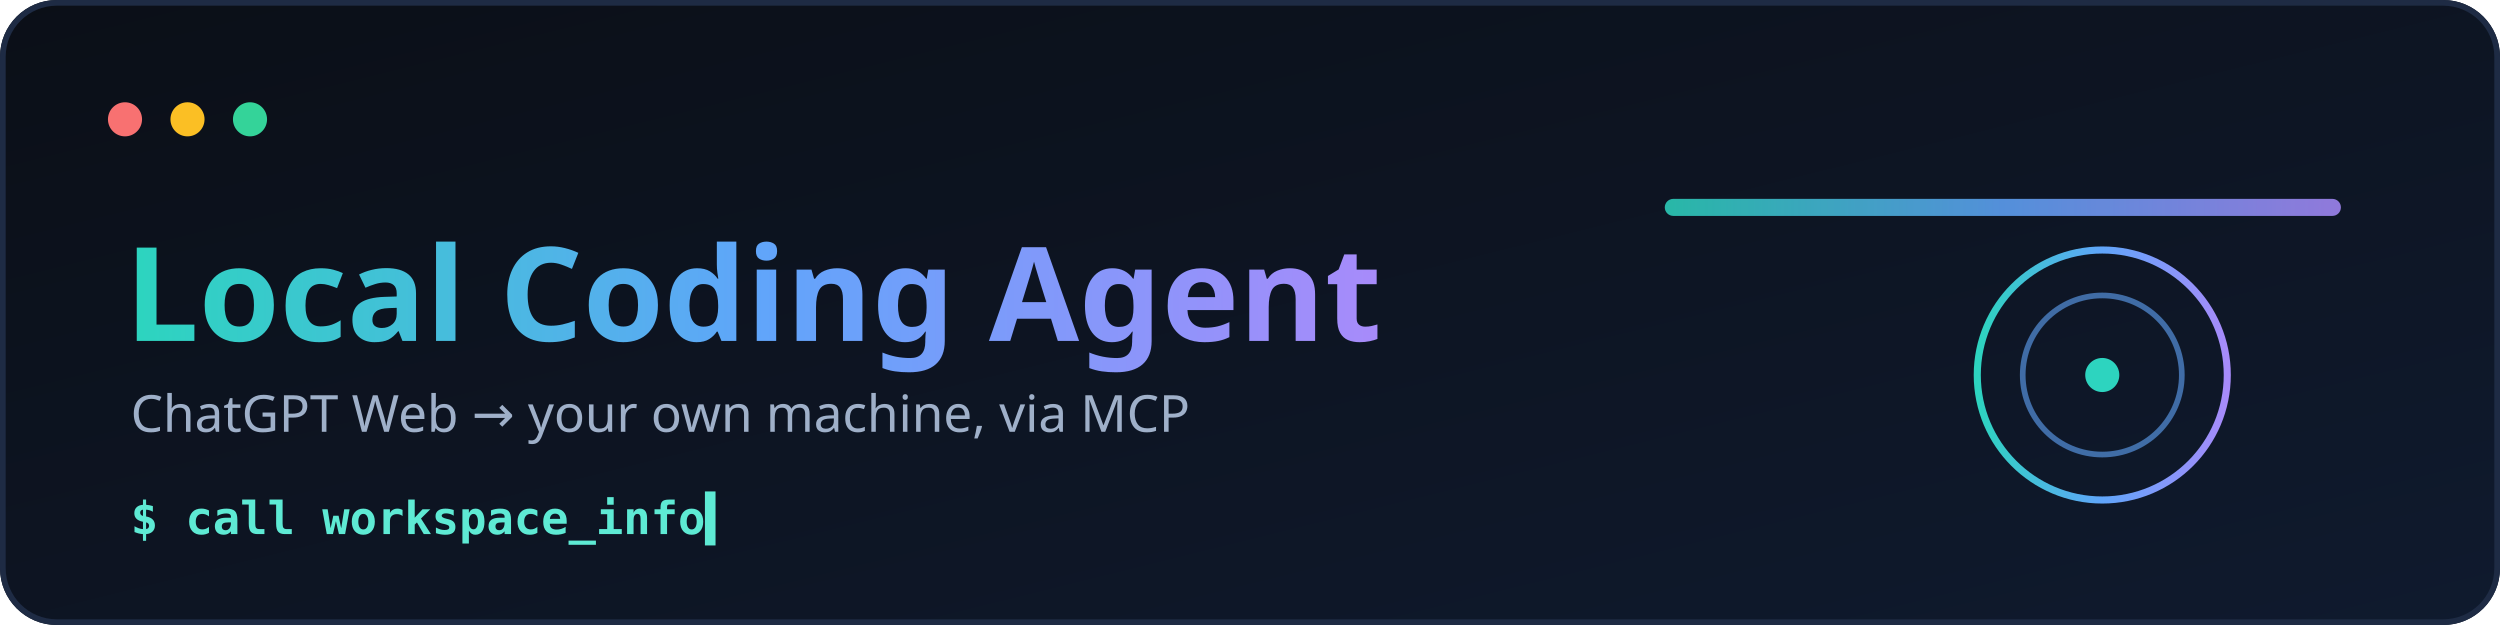
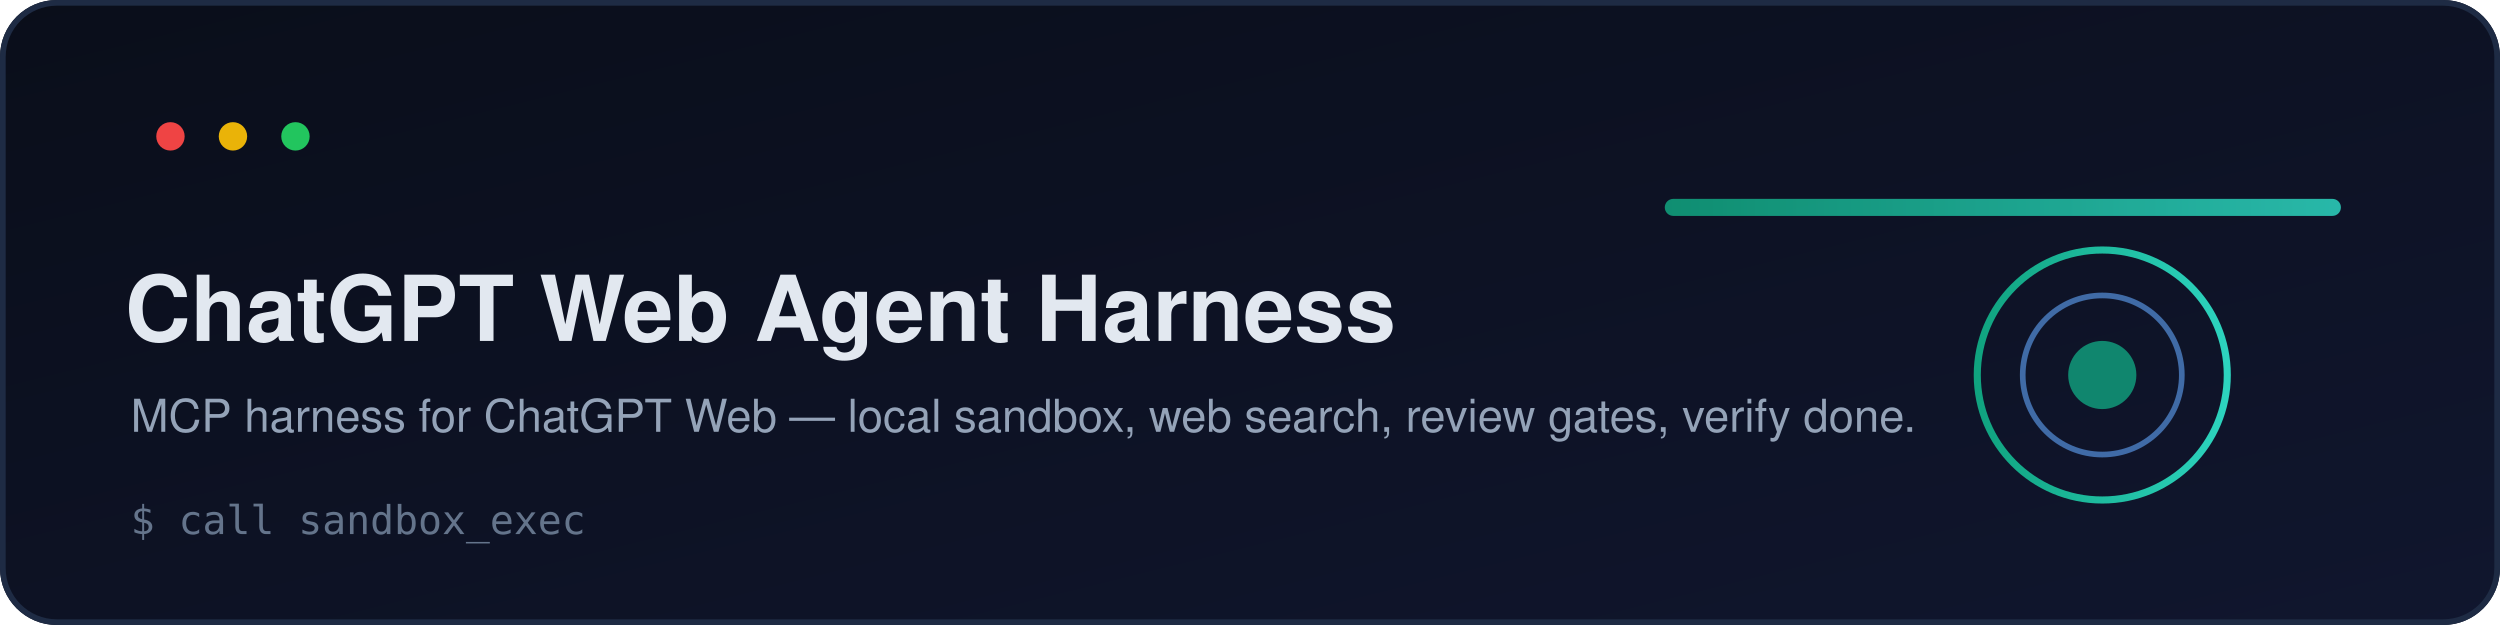
- <svg xmlns="http://www.w3.org/2000/svg" viewBox="0 0 880 220" width="880" height="220" role="img" aria-label="Local Coding Agent">
+ <svg xmlns="http://www.w3.org/2000/svg" viewBox="0 0 880 220" width="880" height="220" role="img" aria-label="ChatGPT Web Agent Harness">
  <defs>
-     <linearGradient id="bg" x1="0" y1="0" x2="1" y2="1">
-       <stop offset="0" stop-color="#0b0f17" />
-       <stop offset="1" stop-color="#0f1a2e" />
+     <linearGradient id="bg" x1="0%" y1="0%" x2="100%" y2="100%">
+       <stop offset="0%" style="stop-color:#0a0e1a;stop-opacity:1" />
+       <stop offset="100%" style="stop-color:#10162e;stop-opacity:1" />
    </linearGradient>
-     <linearGradient id="accent" x1="0" y1="0" x2="1" y2="0">
-       <stop offset="0" stop-color="#2dd4bf" />
-       <stop offset="0.5" stop-color="#60a5fa" />
-       <stop offset="1" stop-color="#a78bfa" />
+     <linearGradient id="accent" x1="0%" y1="0%" x2="100%" y2="0%">
+       <stop offset="0%" style="stop-color:#10a37f;stop-opacity:1" />
+       <stop offset="100%" style="stop-color:#2dd4bf;stop-opacity:1" />
    </linearGradient>
-     <style>
-       .title { font: 700 46px 'Segoe UI', system-ui, sans-serif; fill: url(#accent); }
-       .sub   { font: 400 18px 'Segoe UI', system-ui, sans-serif; fill: #9fb0c9; }
-       .mono  { font: 600 16px 'Consolas', ui-monospace, monospace; fill: #5eead4; }
-       .cursor{ fill: #5eead4; animation: blink 1.1s steps(1) infinite; }
-       @keyframes blink { 50% { opacity: 0; } }
-       .sweep { animation: move 3.6s ease-in-out infinite; }
-       @keyframes move { 0%,100% { transform: translateX(0); } 50% { transform: translateX(26px); } }
-       .ring  { animation: pulse 2.6s ease-in-out infinite; transform-origin: 740px 132px; }
-       @keyframes pulse { 0%,100% { opacity: .30; transform: scale(.94);} 50% { opacity: 1; transform: scale(1.06);} }
-     </style>
  </defs>
+   <style>
+     .title { font: bold 32px -apple-system,BlinkMacSystemFont,'Segoe UI',Helvetica; fill: #e2e8f0; }
+     .sub { font: 16px -apple-system,BlinkMacSystemFont,'Segoe UI',Helvetica; fill: #94a3b8; }
+     .mono { font: 14px 'SF Mono',Monaco,'Cascadia Code',Consolas,monospace; fill: #64748b; }
+     .cursor { animation: blink 1s step-end infinite; }
+     @keyframes blink { 50% { opacity: 0; } }
+   </style>
  <rect width="880" height="220" rx="20" fill="url(#bg)" />
  <rect x="1" y="1" width="878" height="218" rx="19" fill="none" stroke="#1e2b44" stroke-width="2" />
-   <g transform="translate(44,42)">
-     <circle cx="0" cy="0" r="6" fill="#f87171" />
-     <circle cx="22" cy="0" r="6" fill="#fbbf24" />
-     <circle cx="44" cy="0" r="6" fill="#34d399" />
-   </g>
-   <text x="44" y="120" class="title">Local Coding Agent</text>
-   <text x="46" y="152" class="sub">ChatGPT Web → your own machine, via MCP</text>
-   <text x="46" y="188" class="mono">$ call workspace_info<tspan class="cursor"> ▍</tspan>
+   <circle cx="60" cy="48" r="5" fill="#ef4444" />
+   <circle cx="82" cy="48" r="5" fill="#eab308" />
+   <circle cx="104" cy="48" r="5" fill="#22c55e" />
+   <text x="44" y="120" class="title">ChatGPT Web Agent Harness</text>
+   <text x="46" y="152" class="sub">MCP harness for ChatGPT Web — local sandbox, web search, review gates, verify done.</text>
+   <text x="46" y="188" class="mono">$ call sandbox_exec<span class="cursor"> ▍</span>
  </text>
  <rect class="sweep" x="586" y="70" width="238" height="6" rx="3" fill="url(#accent)" opacity="0.85" />
-   <g class="ring">
-     <circle cx="740" cy="132" r="44" fill="none" stroke="url(#accent)" stroke-width="2.5" />
-     <circle cx="740" cy="132" r="28" fill="none" stroke="#60a5fa" stroke-width="2" opacity="0.6" />
-     <circle cx="740" cy="132" r="6" fill="#2dd4bf" />
-   </g>
+   <circle cx="740" cy="132" r="44" fill="none" stroke="url(#accent)" stroke-width="2.5" />
+   <circle cx="740" cy="132" r="28" fill="none" stroke="#60a5fa" stroke-width="2" opacity="0.6" />
+   <circle cx="740" cy="132" r="12" fill="#10a37f" opacity="0.8" />
</svg>
